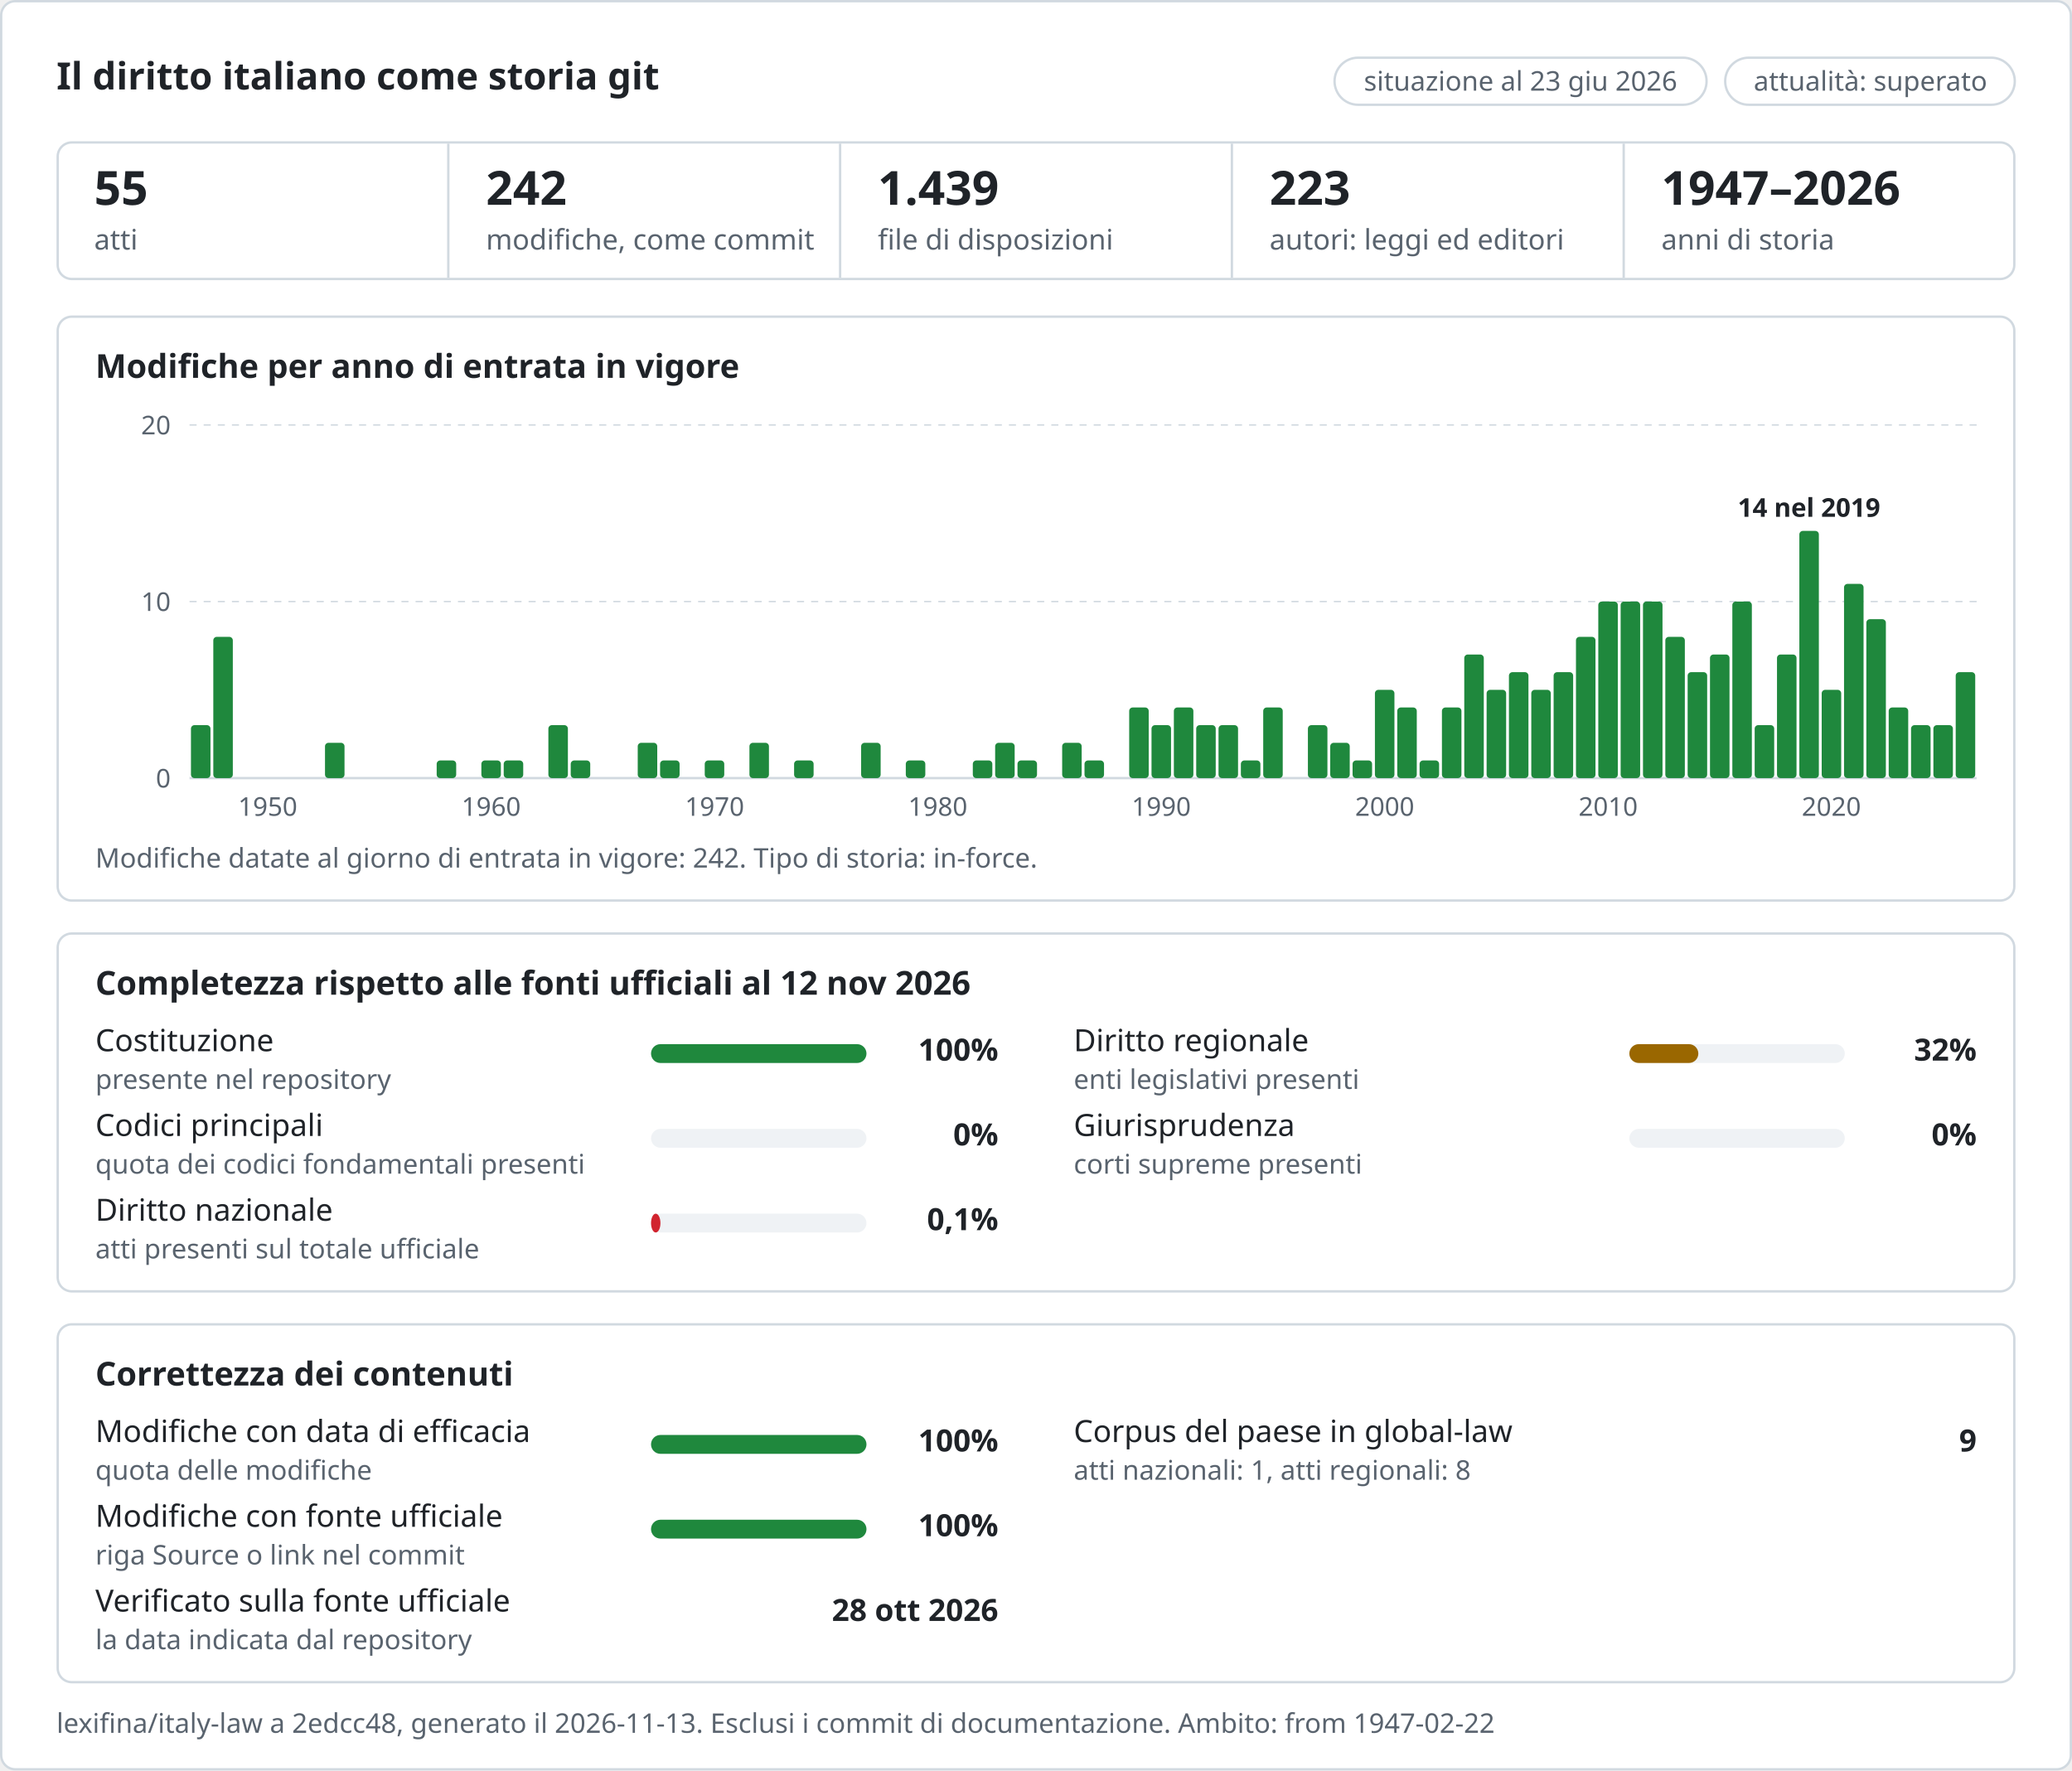
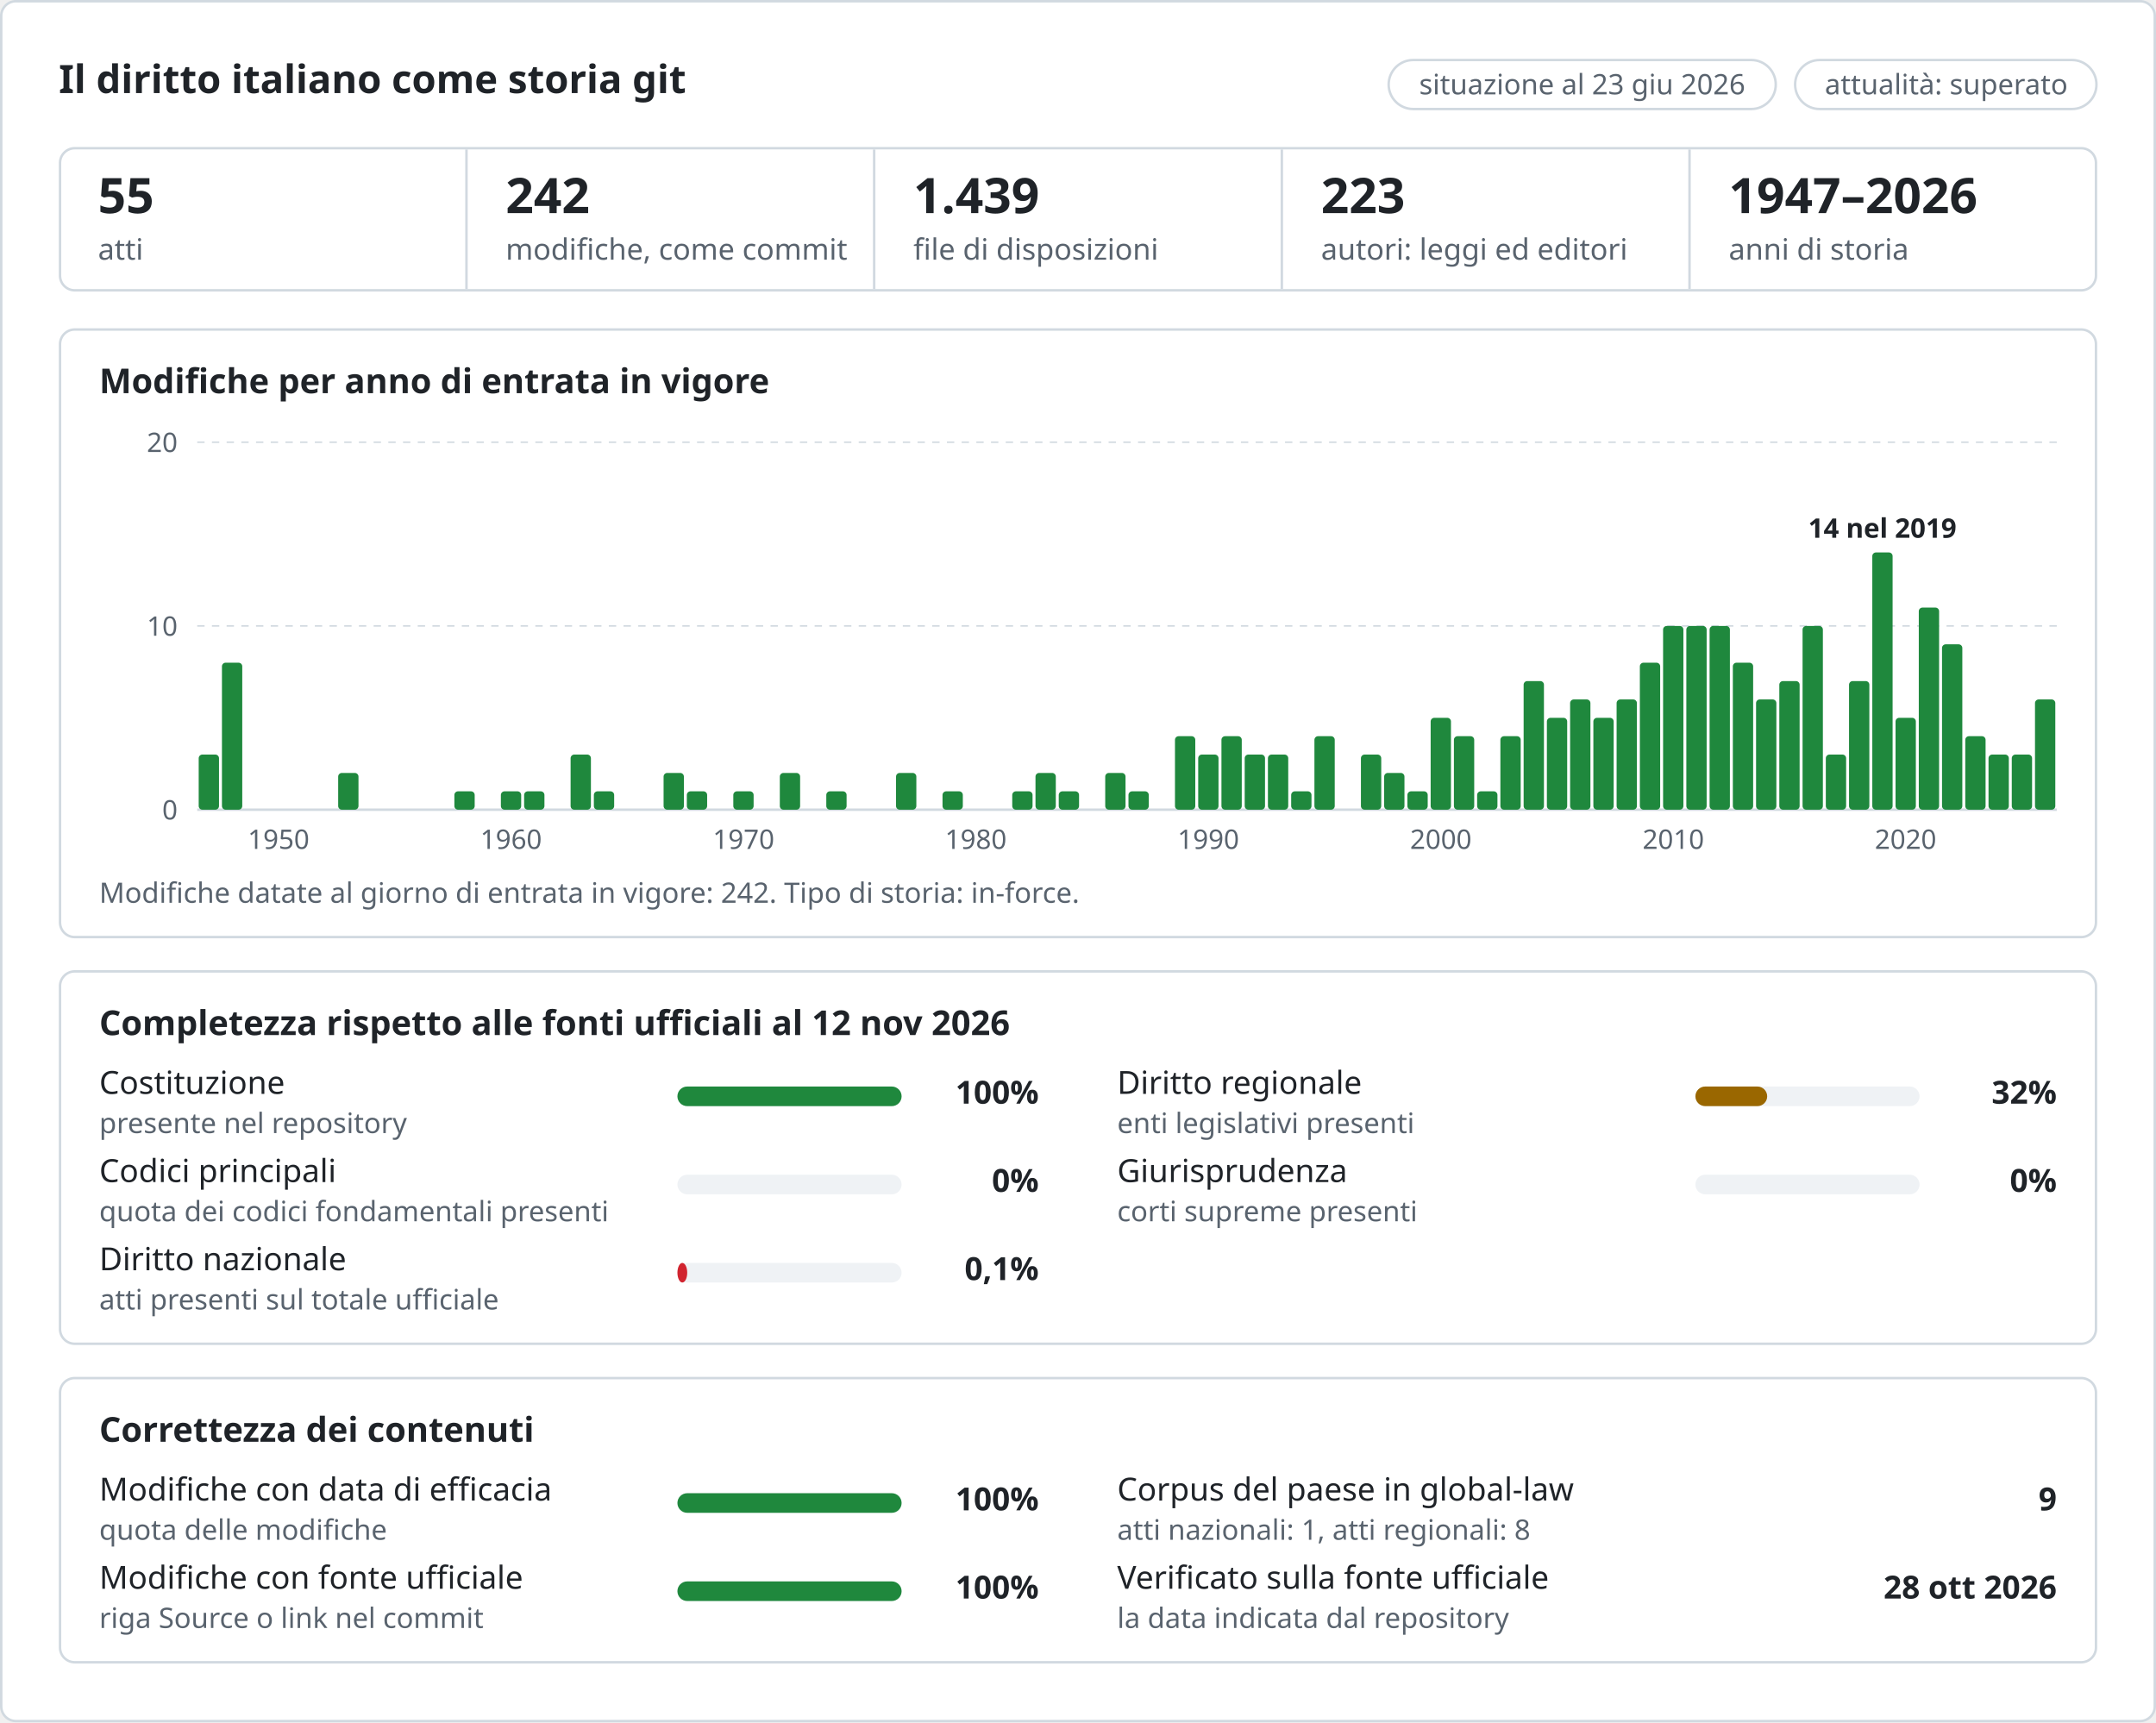
- <svg xmlns="http://www.w3.org/2000/svg" width="880" height="752" viewBox="0 0 880 752" font-family="-apple-system,BlinkMacSystemFont,Segoe UI,Noto Sans,Helvetica,Arial,sans-serif">
-   <rect x="0.5" y="0.5" width="879" height="751" rx="6" fill="#ffffff" stroke="#d1d9e0" />
+ <svg xmlns="http://www.w3.org/2000/svg" width="880" height="703" viewBox="0 0 880 703" font-family="-apple-system,BlinkMacSystemFont,Segoe UI,Noto Sans,Helvetica,Arial,sans-serif">
+   <rect x="0.5" y="0.5" width="879" height="702" rx="6" fill="#ffffff" stroke="#d1d9e0" />
  <text x="24" y="38" font-size="16" font-weight="600" fill="#1f2328">Il diritto italiano come storia git</text>
  <rect x="566.8" y="24.5" width="158" height="20" rx="10" fill="none" stroke="#d1d9e0" />
  <text x="645.8" y="38.5" font-size="11.5" font-weight="500" text-anchor="middle" fill="#59636e">situazione al 23 giu 2026</text>
  <rect x="732.7" y="24.5" width="123" height="20" rx="10" fill="none" stroke="#d1d9e0" />
  <text x="794.4" y="38.5" font-size="11.5" font-weight="500" text-anchor="middle" fill="#59636e">attualità: superato</text>
  <rect x="24.5" y="60.5" width="831" height="58" rx="6" fill="#ffffff" stroke="#d1d9e0" />
  <text x="40.0" y="87" font-size="20" font-weight="600" fill="#1f2328">55</text>
  <text x="40.0" y="106" font-size="12" fill="#59636e">atti</text>
  <line x1="190.4" y1="61" x2="190.4" y2="118" stroke="#d1d9e0" />
  <text x="206.4" y="87" font-size="20" font-weight="600" fill="#1f2328">242</text>
  <text x="206.4" y="106" font-size="12" fill="#59636e">modifiche, come commit</text>
  <line x1="356.8" y1="61" x2="356.8" y2="118" stroke="#d1d9e0" />
  <text x="372.8" y="87" font-size="20" font-weight="600" fill="#1f2328">1.439</text>
  <text x="372.8" y="106" font-size="12" fill="#59636e">file di disposizioni</text>
  <line x1="523.2" y1="61" x2="523.2" y2="118" stroke="#d1d9e0" />
  <text x="539.2" y="87" font-size="20" font-weight="600" fill="#1f2328">223</text>
  <text x="539.2" y="106" font-size="12" fill="#59636e">autori: leggi ed editori</text>
  <line x1="689.6" y1="61" x2="689.6" y2="118" stroke="#d1d9e0" />
  <text x="705.6" y="87" font-size="20" font-weight="600" fill="#1f2328">1947–2026</text>
  <text x="705.6" y="106" font-size="12" fill="#59636e">anni di storia</text>
  <rect x="24.5" y="134.5" width="831" height="248" rx="6" fill="#ffffff" stroke="#d1d9e0" />
  <text x="40.5" y="160.5" font-size="14" font-weight="600" fill="#1f2328">Modifiche per anno di entrata in vigore</text>
  <line x1="80.5" y1="330.5" x2="839.5" y2="330.5" stroke="#d1d9e0" stroke-width="1" />
  <text x="72.5" y="334.5" font-size="11" text-anchor="end" fill="#59636e">0</text>
  <line x1="80.5" y1="255.5" x2="839.5" y2="255.5" stroke="#d1d9e0" stroke-width="0.6" stroke-dasharray="3 3" />
  <text x="72.5" y="259.5" font-size="11" text-anchor="end" fill="#59636e">10</text>
  <line x1="80.5" y1="180.5" x2="839.5" y2="180.5" stroke="#d1d9e0" stroke-width="0.6" stroke-dasharray="3 3" />
  <text x="72.5" y="184.5" font-size="11" text-anchor="end" fill="#59636e">20</text>
  <rect x="81.10" y="308.0" width="8.29" height="22.5" rx="1.5" fill="#1f883d" />
  <rect x="90.59" y="270.5" width="8.29" height="60.0" rx="1.5" fill="#1f883d" />
  <text x="113.7" y="346.5" font-size="11" text-anchor="middle" fill="#59636e">1950</text>
  <rect x="138.03" y="315.5" width="8.29" height="15.0" rx="1.5" fill="#1f883d" />
  <rect x="185.46" y="323.0" width="8.29" height="7.5" rx="1.5" fill="#1f883d" />
  <rect x="204.44" y="323.0" width="8.29" height="7.5" rx="1.5" fill="#1f883d" />
  <text x="208.6" y="346.5" font-size="11" text-anchor="middle" fill="#59636e">1960</text>
  <rect x="213.93" y="323.0" width="8.29" height="7.5" rx="1.5" fill="#1f883d" />
  <rect x="232.90" y="308.0" width="8.29" height="22.5" rx="1.5" fill="#1f883d" />
  <rect x="242.39" y="323.0" width="8.29" height="7.5" rx="1.5" fill="#1f883d" />
  <rect x="270.85" y="315.5" width="8.29" height="15.0" rx="1.5" fill="#1f883d" />
  <rect x="280.34" y="323.0" width="8.29" height="7.5" rx="1.5" fill="#1f883d" />
  <rect x="299.31" y="323.0" width="8.29" height="7.5" rx="1.5" fill="#1f883d" />
  <text x="303.5" y="346.5" font-size="11" text-anchor="middle" fill="#59636e">1970</text>
  <rect x="318.29" y="315.5" width="8.29" height="15.0" rx="1.5" fill="#1f883d" />
  <rect x="337.26" y="323.0" width="8.29" height="7.5" rx="1.5" fill="#1f883d" />
  <rect x="365.73" y="315.5" width="8.29" height="15.0" rx="1.5" fill="#1f883d" />
  <rect x="384.70" y="323.0" width="8.29" height="7.5" rx="1.5" fill="#1f883d" />
  <text x="398.3" y="346.5" font-size="11" text-anchor="middle" fill="#59636e">1980</text>
  <rect x="413.16" y="323.0" width="8.29" height="7.5" rx="1.5" fill="#1f883d" />
  <rect x="422.65" y="315.5" width="8.29" height="15.0" rx="1.5" fill="#1f883d" />
  <rect x="432.14" y="323.0" width="8.29" height="7.5" rx="1.5" fill="#1f883d" />
  <rect x="451.11" y="315.5" width="8.29" height="15.0" rx="1.5" fill="#1f883d" />
  <rect x="460.60" y="323.0" width="8.29" height="7.5" rx="1.5" fill="#1f883d" />
  <rect x="479.58" y="300.5" width="8.29" height="30.0" rx="1.5" fill="#1f883d" />
  <rect x="489.06" y="308.0" width="8.29" height="22.5" rx="1.5" fill="#1f883d" />
  <text x="493.2" y="346.5" font-size="11" text-anchor="middle" fill="#59636e">1990</text>
  <rect x="498.55" y="300.5" width="8.29" height="30.0" rx="1.5" fill="#1f883d" />
  <rect x="508.04" y="308.0" width="8.29" height="22.5" rx="1.5" fill="#1f883d" />
  <rect x="517.52" y="308.0" width="8.29" height="22.5" rx="1.5" fill="#1f883d" />
  <rect x="527.01" y="323.0" width="8.29" height="7.5" rx="1.5" fill="#1f883d" />
  <rect x="536.50" y="300.5" width="8.29" height="30.0" rx="1.5" fill="#1f883d" />
  <rect x="555.48" y="308.0" width="8.29" height="22.5" rx="1.5" fill="#1f883d" />
  <rect x="564.96" y="315.5" width="8.29" height="15.0" rx="1.5" fill="#1f883d" />
  <rect x="574.45" y="323.0" width="8.29" height="7.5" rx="1.5" fill="#1f883d" />
  <rect x="583.94" y="293.0" width="8.29" height="37.5" rx="1.5" fill="#1f883d" />
  <text x="588.1" y="346.5" font-size="11" text-anchor="middle" fill="#59636e">2000</text>
  <rect x="593.43" y="300.5" width="8.29" height="30.0" rx="1.5" fill="#1f883d" />
  <rect x="602.91" y="323.0" width="8.29" height="7.5" rx="1.5" fill="#1f883d" />
  <rect x="612.40" y="300.5" width="8.29" height="30.0" rx="1.5" fill="#1f883d" />
  <rect x="621.89" y="278.0" width="8.29" height="52.5" rx="1.5" fill="#1f883d" />
  <rect x="631.38" y="293.0" width="8.29" height="37.5" rx="1.5" fill="#1f883d" />
  <rect x="640.86" y="285.5" width="8.29" height="45.0" rx="1.5" fill="#1f883d" />
  <rect x="650.35" y="293.0" width="8.29" height="37.5" rx="1.5" fill="#1f883d" />
  <rect x="659.84" y="285.5" width="8.29" height="45.0" rx="1.5" fill="#1f883d" />
  <rect x="669.33" y="270.5" width="8.29" height="60.0" rx="1.5" fill="#1f883d" />
  <rect x="678.81" y="255.5" width="8.29" height="75.0" rx="1.5" fill="#1f883d" />
  <text x="683.0" y="346.5" font-size="11" text-anchor="middle" fill="#59636e">2010</text>
  <rect x="688.30" y="255.5" width="8.29" height="75.0" rx="1.5" fill="#1f883d" />
  <rect x="697.79" y="255.5" width="8.29" height="75.0" rx="1.5" fill="#1f883d" />
  <rect x="707.28" y="270.5" width="8.29" height="60.0" rx="1.5" fill="#1f883d" />
  <rect x="716.76" y="285.5" width="8.29" height="45.0" rx="1.5" fill="#1f883d" />
  <rect x="726.25" y="278.0" width="8.29" height="52.5" rx="1.5" fill="#1f883d" />
  <rect x="735.74" y="255.5" width="8.29" height="75.0" rx="1.5" fill="#1f883d" />
  <rect x="745.23" y="308.0" width="8.29" height="22.5" rx="1.5" fill="#1f883d" />
  <rect x="754.71" y="278.0" width="8.29" height="52.5" rx="1.5" fill="#1f883d" />
  <rect x="764.20" y="225.5" width="8.29" height="105.0" rx="1.5" fill="#1f883d" />
  <text x="768.3" y="219.5" font-size="11" font-weight="600" text-anchor="middle" fill="#1f2328">14 nel 2019</text>
  <rect x="773.69" y="293.0" width="8.29" height="37.5" rx="1.5" fill="#1f883d" />
  <text x="777.8" y="346.5" font-size="11" text-anchor="middle" fill="#59636e">2020</text>
  <rect x="783.18" y="248.0" width="8.29" height="82.5" rx="1.5" fill="#1f883d" />
  <rect x="792.66" y="263.0" width="8.29" height="67.5" rx="1.5" fill="#1f883d" />
  <rect x="802.15" y="300.5" width="8.29" height="30.0" rx="1.5" fill="#1f883d" />
  <rect x="811.64" y="308.0" width="8.29" height="22.5" rx="1.5" fill="#1f883d" />
  <rect x="821.13" y="308.0" width="8.29" height="22.5" rx="1.5" fill="#1f883d" />
  <rect x="830.61" y="285.5" width="8.29" height="45.0" rx="1.5" fill="#1f883d" />
  <text x="40.5" y="368.5" font-size="11.5" fill="#59636e">Modifiche datate al giorno di entrata in vigore: 242. Tipo di storia: in-force.</text>
  <rect x="24.5" y="396.5" width="831" height="152" rx="6" fill="#ffffff" stroke="#d1d9e0" />
  <text x="40.5" y="422.5" font-size="14" font-weight="600" fill="#1f2328">Completezza rispetto alle fonti ufficiali al 12 nov 2026</text>
  <text x="40.5" y="446.5" font-size="13" fill="#1f2328">Costituzione</text>
  <text x="40.5" y="462.5" font-size="11.5" fill="#59636e">presente nel repository</text>
  <g>
    <rect x="276.5" y="443.5" width="91.5" height="8" rx="4" fill="#eff2f5" />
    <rect x="276.5" y="443.5" width="91.5" height="8" rx="4" fill="#1f883d" />
  </g>
  <text x="424.0" y="450.5" font-size="13" font-weight="600" text-anchor="end" fill="#1f2328">100%</text>
  <text x="40.5" y="482.5" font-size="13" fill="#1f2328">Codici principali</text>
  <text x="40.5" y="498.5" font-size="11.5" fill="#59636e">quota dei codici fondamentali presenti</text>
  <g>
    <rect x="276.5" y="479.5" width="91.5" height="8" rx="4" fill="#eff2f5" />
  </g>
  <text x="424.0" y="486.5" font-size="13" font-weight="600" text-anchor="end" fill="#1f2328">0%</text>
  <text x="40.5" y="518.5" font-size="13" fill="#1f2328">Diritto nazionale</text>
  <text x="40.5" y="534.5" font-size="11.5" fill="#59636e">atti presenti sul totale ufficiale</text>
  <g>
    <rect x="276.5" y="515.5" width="91.5" height="8" rx="4" fill="#eff2f5" />
    <rect x="276.5" y="515.5" width="4.0" height="8" rx="4" fill="#d1242f" />
  </g>
  <text x="424.0" y="522.5" font-size="13" font-weight="600" text-anchor="end" fill="#1f2328">0,1%</text>
  <text x="456.0" y="446.5" font-size="13" fill="#1f2328">Diritto regionale</text>
  <text x="456.0" y="462.5" font-size="11.5" fill="#59636e">enti legislativi presenti</text>
  <g>
    <rect x="692.0" y="443.5" width="91.5" height="8" rx="4" fill="#eff2f5" />
    <rect x="692.0" y="443.5" width="29.3" height="8" rx="4" fill="#9a6700" />
  </g>
  <text x="839.5" y="450.5" font-size="13" font-weight="600" text-anchor="end" fill="#1f2328">32%</text>
  <text x="456.0" y="482.5" font-size="13" fill="#1f2328">Giurisprudenza</text>
  <text x="456.0" y="498.5" font-size="11.5" fill="#59636e">corti supreme presenti</text>
  <g>
    <rect x="692.0" y="479.5" width="91.5" height="8" rx="4" fill="#eff2f5" />
  </g>
  <text x="839.5" y="486.5" font-size="13" font-weight="600" text-anchor="end" fill="#1f2328">0%</text>
-   <rect x="24.5" y="562.5" width="831" height="152" rx="6" fill="#ffffff" stroke="#d1d9e0" />
+   <rect x="24.5" y="562.5" width="831" height="116" rx="6" fill="#ffffff" stroke="#d1d9e0" />
  <text x="40.5" y="588.5" font-size="14" font-weight="600" fill="#1f2328">Correttezza dei contenuti</text>
  <text x="40.5" y="612.5" font-size="13" fill="#1f2328">Modifiche con data di efficacia</text>
  <text x="40.5" y="628.5" font-size="11.5" fill="#59636e">quota delle modifiche</text>
  <g>
    <rect x="276.5" y="609.5" width="91.5" height="8" rx="4" fill="#eff2f5" />
    <rect x="276.5" y="609.5" width="91.5" height="8" rx="4" fill="#1f883d" />
  </g>
  <text x="424.0" y="616.5" font-size="13" font-weight="600" text-anchor="end" fill="#1f2328">100%</text>
  <text x="40.5" y="648.5" font-size="13" fill="#1f2328">Modifiche con fonte ufficiale</text>
  <text x="40.5" y="664.5" font-size="11.5" fill="#59636e">riga Source o link nel commit</text>
  <g>
    <rect x="276.5" y="645.5" width="91.5" height="8" rx="4" fill="#eff2f5" />
    <rect x="276.5" y="645.5" width="91.5" height="8" rx="4" fill="#1f883d" />
  </g>
  <text x="424.0" y="652.5" font-size="13" font-weight="600" text-anchor="end" fill="#1f2328">100%</text>
-   <text x="40.5" y="684.5" font-size="13" fill="#1f2328">Verificato sulla fonte ufficiale</text>
-   <text x="40.5" y="700.5" font-size="11.5" fill="#59636e">la data indicata dal repository</text>
-   <text x="424.0" y="688.5" font-size="13" font-weight="600" text-anchor="end" fill="#1f2328">28 ott 2026</text>
  <text x="456.0" y="612.5" font-size="13" fill="#1f2328">Corpus del paese in global-law</text>
  <text x="456.0" y="628.5" font-size="11.5" fill="#59636e">atti nazionali: 1, atti regionali: 8</text>
  <text x="839.5" y="616.5" font-size="13" font-weight="600" text-anchor="end" fill="#1f2328">9</text>
-   <text x="24" y="736" font-size="11.5" fill="#59636e">lexifina/italy-law a 2edcc48, generato il 2026-11-13. Esclusi i commit di documentazione. Ambito: from 1947-02-22</text>
+   <text x="456.0" y="648.5" font-size="13" fill="#1f2328">Verificato sulla fonte ufficiale</text>
+   <text x="456.0" y="664.5" font-size="11.5" fill="#59636e">la data indicata dal repository</text>
+   <text x="839.5" y="652.5" font-size="13" font-weight="600" text-anchor="end" fill="#1f2328">28 ott 2026</text>
</svg>
